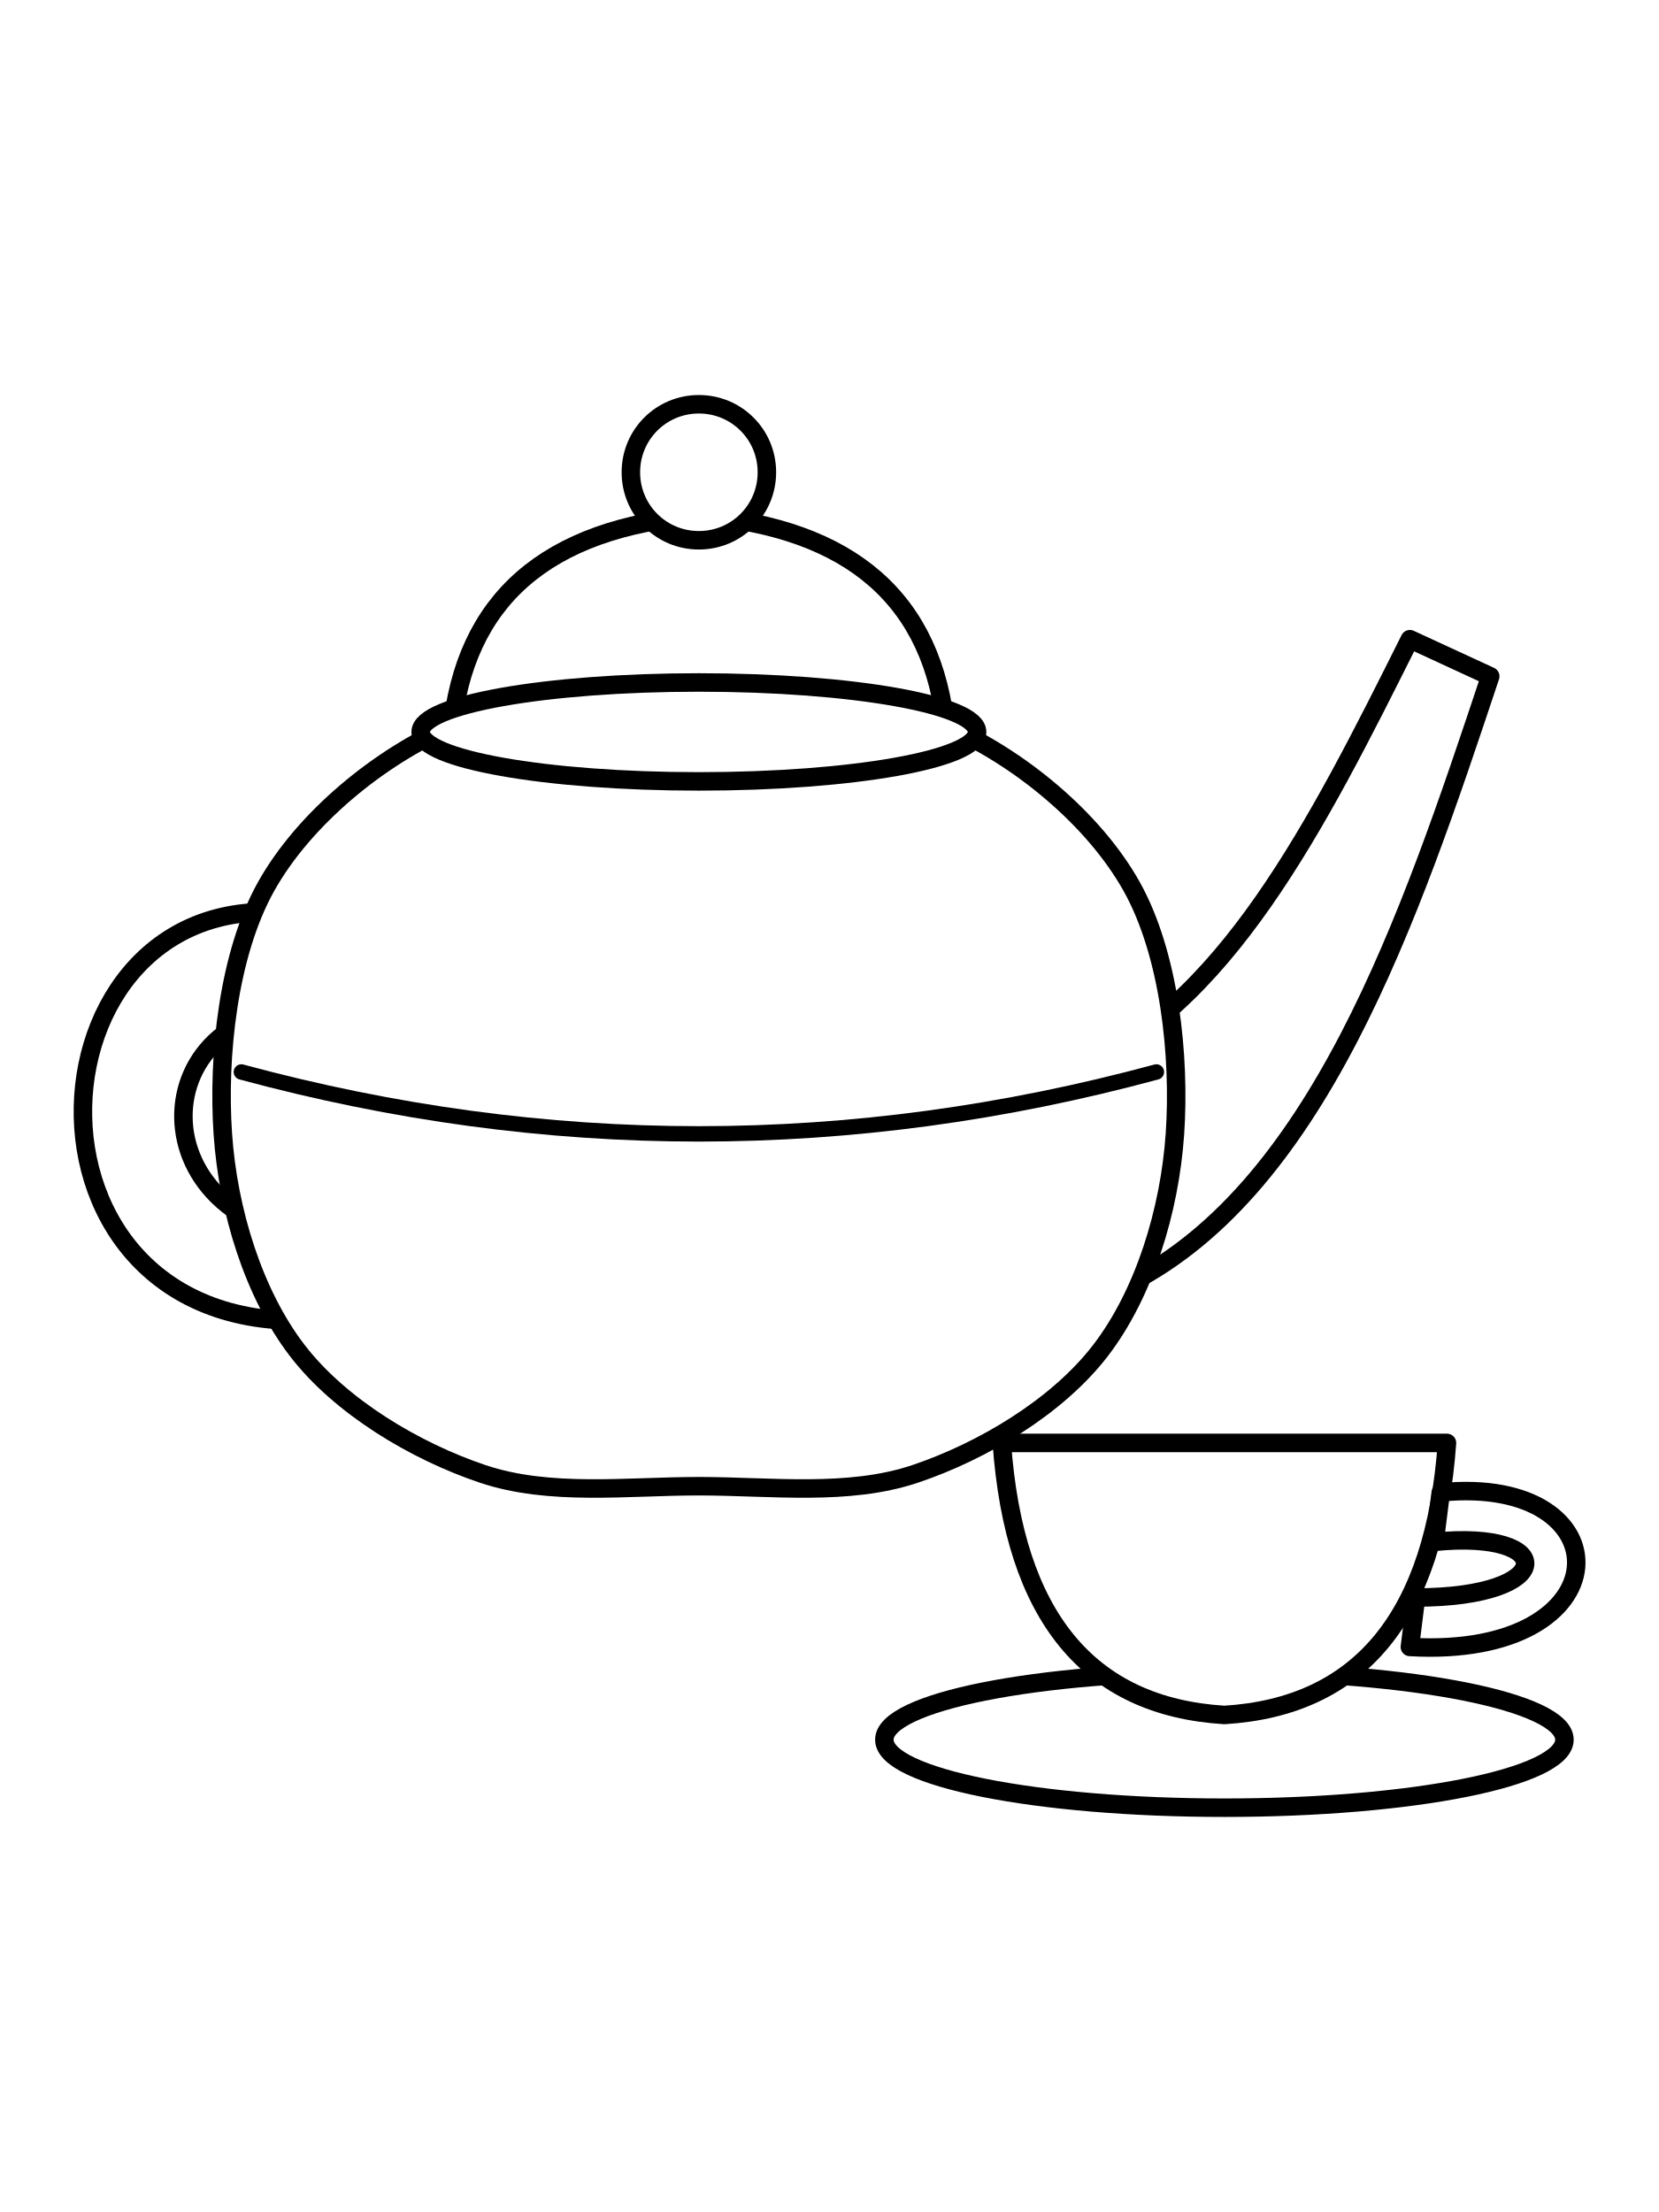
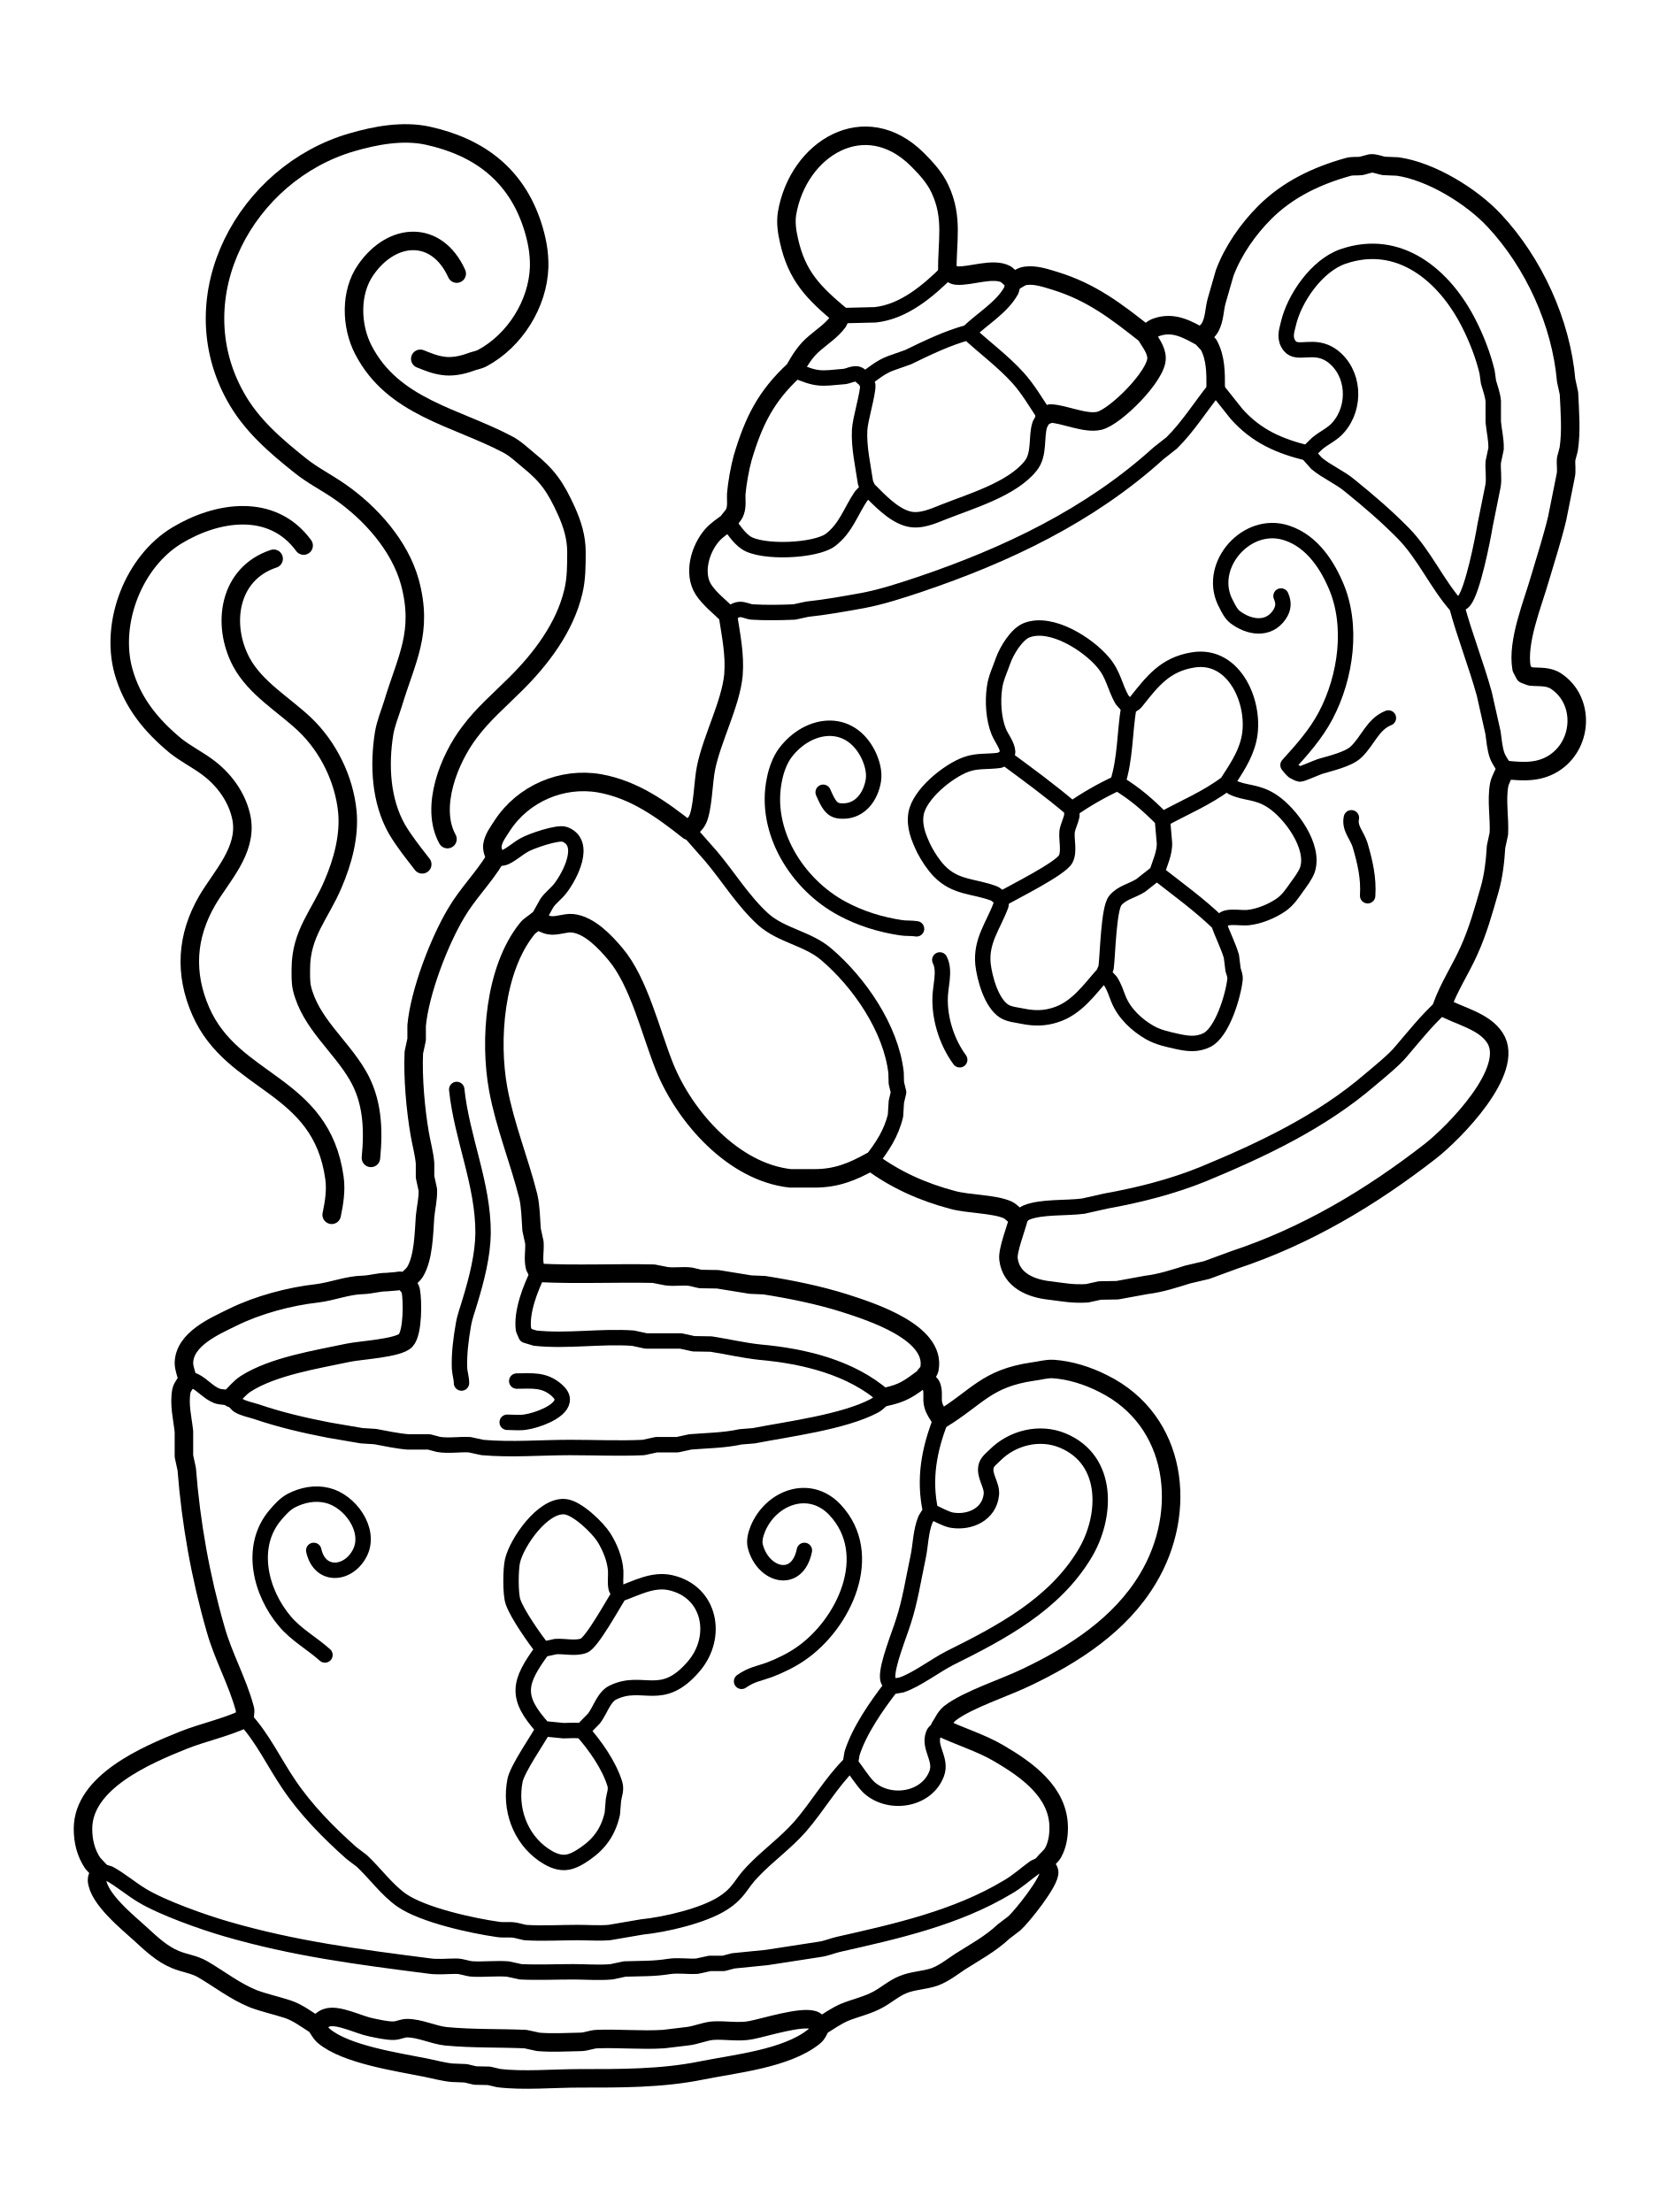
<svg xmlns="http://www.w3.org/2000/svg" version="1.1" viewBox="0 0 600 800" width="5.607in" height="7.476in" role="img" aria-label="Teatime, a picture to color">
  <rect width="600" height="800" fill="#fff" />
-   <g transform="translate(-82.64 -193.665) scale(1.118)" fill="#fff" data-bw="white" stroke="#000" stroke-width="5.982" stroke-linecap="round" stroke-linejoin="round">
-     <path d="M420 520 C470 500 500 440 530 380 L556 392 C530 470 500 560 436 590 Z" />
-     <path d="M176 470 C80 450 70 610 180 600 L184 574 C116 574 118 494 180 500 Z" />
-     <path d="M300 400 C326.7 400 356.7 398 380 408 C403.3 418 427.7 438 440 460 C452.3 482 455.7 515 454 540 C452.3 565 444 591.7 430 610 C416 628.3 391.7 642.7 370 650 C348.3 657.3 323.3 654 300 654 C276.7 654 251.7 657.3 230 650 C208.3 642.7 184 628.3 170 610 C156 591.7 147.7 565 146 540 C144.3 515 147.7 482 160 460 C172.3 438 196.7 418 220 408 C243.3 398 273.3 400 300 400 Z" />
-     <path d="M220 410 C224 367.3 250.7 344 300 340 C349.3 344 376 367.3 380 410 Z" />
-     <path d="M390 410 C390 418.8 349.7 426 300 426 C250.3 426 210 418.8 210 410 C210 401.2 250.3 394 300 394 C349.7 394 390 401.2 390 410 Z" />
-     <path d="M322 326 C322 338.2 312.2 348 300 348 C287.8 348 278 338.2 278 326 C278 313.8 287.8 304 300 304 C312.2 304 322 313.8 322 326 Z" />
-     <path fill="none" stroke-width="4.985" d="M152 520 C250.7 546.7 349.3 546.7 448 520" />
-     <path d="M580 736 C580 748.2 530.8 758 470 758 C409.2 758 360 748.2 360 736 C360 723.8 409.2 714 470 714 C530.8 714 580 723.8 580 736 Z" />
-     <path d="M398 640 L542 640 C538 696 514 725.3 470 728 C426 725.3 402 696 398 640 Z" />
-     <path d="M540 656 C600 650 600 710 530 706 L532 690 C578 690 578 668 538 672 Z" />
+   <g transform="translate(-4.461 -4.784) scale(1.014)" fill="#fff" data-bw="white" stroke="#000" stroke-width="6.599" stroke-linecap="round" stroke-linejoin="round">
+     <path fill="none" stroke-width="5.499" d="M342.3 101.7 C335.4 108.5 326.8 115.9 316.6 117 L304.3 117.3 M366 105 L365.1 108.3 C361.8 114.4 354.5 118.6 349.7 123.3 M349.7 123.3 C342.3 125.3 335.3 128.7 328.3 132.1 L321.8 134.4 C318.5 135.7 315.8 137.9 313 140 M349.7 123.3 C355.6 128.8 362.1 133.5 367.6 139.6 C371.1 143.5 374.1 148.6 377 153 M287.7 136.7 C296 140.2 296.8 139.8 305.6 139 C307.1 138.8 308.5 137.9 310.1 138.1 C311.5 138.4 311.9 139.7 313 140 M313 140 L313.9 142.1 C314.1 144.9 311.2 154.2 311 158.1 C310.7 164.4 312.2 170.7 313.1 176.9 L314 179 M438 143 L445.4 152.3 C452.5 160.3 460.6 163.8 470.7 166.3 M438 143 C432.8 149.4 428.2 156.9 422.3 162.7 L417.6 166.4 C393.1 188.6 363.4 202.7 332.3 213.2 C325.7 215.4 319 217.6 312.2 218.9 C305.5 220.1 299 221.3 292.3 222 L287.7 223 C282.8 223.2 277.6 223.3 272.7 223 C271.2 222.9 269.8 222 268.2 222.1 C266.4 222.2 265.5 223.5 264 224 M377 153 L375.3 156.1 C373.8 160.6 375.4 166.8 371.9 171 C365.3 179.2 350.6 183.5 341 187.3 C337.2 188.8 332.7 190.9 328.4 189.8 C322.9 188.4 317.8 182.8 314 179 M470.7 166.3 L474.2 162.9 C476.7 160.8 479.7 159.6 481.8 157.1 C488.2 149.7 487.5 137.5 479.5 131.6 C473.1 127 467.2 131.6 464.4 128.1 C462.4 125.5 463.2 123.1 463.9 120.3 C466 111.1 474.1 99.4 483.4 96.2 C503.4 89.3 519.6 102.9 528.3 120.1 C531 125.4 533.4 131.5 534.8 137.4 L535.3 141 C535.9 143.1 536.8 145.5 537 147.8 L537 155.2 C537.3 158.5 538.1 161.4 538 164.8 L537 169.5 C536.8 172.3 537.4 175.3 536.9 178.1 L534.1 192 C533.2 197.5 529.7 215 526.7 218.9 C526 219.9 524.8 220.1 524 221 M470.7 166.3 L474 170 C477.6 173 482.2 174.9 485.8 177.9 C492.6 183.4 498.9 188.8 505 195 C512.5 202.7 516.9 213 524 221 M314 179 L311.5 181.7 C307.8 187.2 306.1 193.1 300.6 197.3 C295.2 201.3 276.2 202.1 270.5 198.3 C267.9 196.6 265.9 193.3 264 191 M524 221 C526.8 231.4 530.9 241.7 533.8 252.2 L536.9 266 C537.3 268.7 537.5 271.7 538.4 274.2 C539.1 276.1 540.4 277.6 541.3 279.3 M407 257 C407.8 256.2 409 255.9 409.7 254.9 C415.5 247.6 420 241.7 429.9 240.1 C445 237.6 452.7 256.2 449.8 268.6 C448.4 274.5 445.2 279 442 284 M407 257 C405.5 266 405.8 275.5 403 284 M407 257 L404.6 254.3 C402 249.8 401.6 245.3 397.8 240.9 C392.4 234.5 379.4 226.1 370.6 229.5 C367 230.9 363.5 236.7 362.2 240.3 C361.1 243.5 359.5 246.7 359.1 250.1 C358.4 254.9 358.8 261.2 360.6 265.6 C361.5 267.9 363.7 270.5 363.8 272.9 C363.8 273.7 362.9 274.3 363 275 M363 275 C371 280.9 379.1 286.8 386.7 293.3 M363 275 L360.9 275.9 C356.8 276.5 352.9 275.9 348.9 277.4 C342.6 279.7 332.2 288 331.1 295.1 C330.4 299.6 332.1 303.6 334 307.6 C335.4 310.3 337.3 313.2 339.4 315.4 C345.2 321.4 351.7 320.7 358.7 323.3 C359.9 323.7 360.6 324.8 361.7 325.3 M403 284 C409.4 287.9 413.7 291.7 419 297 M403 284 C397.2 286.7 392 289.7 386.7 293.3 M442 284 L443.9 285.5 C448.5 287.8 452.6 286.8 458.2 290.5 C464.7 294.8 473.5 306.7 470.7 315 C469.9 317.1 468.3 319.2 467 321 C465.3 323.4 463.8 325.7 461.4 327.4 C458.1 329.7 453.5 331.6 449.5 332 C447 332.2 444.4 331.6 442 332.1 C440.6 332.4 440.1 333.6 439 334 M442 284 C434.9 289.4 426.8 292.7 419 297 M386.7 293.3 L386.7 295.7 C386.3 297.6 385.3 299.4 385 301.3 C384.7 304.3 385.9 308.4 384.5 311.1 C382.8 314.5 365.9 322.9 361.7 325.3 M419 297 L419.7 305.1 C420 308.6 418 312.9 417 316 M250 301 L258.1 310.2 C264.4 317.7 269.3 325.9 276.6 332.6 C283.1 338.4 292.4 339.4 299 345 C310.8 355 322.2 371.5 324 387.3 L324.1 391 L324.9 394.3 L324.1 397.7 L323.8 402.6 C322.3 409 319 413.9 315 419 M181 311 C182.1 310.7 183.3 311 184.5 310.5 C187 309.4 189 307.4 191.4 306.1 C193.8 304.7 203.4 301.4 205.8 302.3 C213.9 305.3 207.7 317.1 204.3 321.5 C202.8 323.5 200.7 324.9 199.4 326.9 L196 333 M417 316 C424.4 321.8 432.2 327.4 439 334 M417 316 L411.3 320.5 C408.2 322.5 404.6 323 402.2 325.9 C399.8 328.7 399.5 345.3 398.9 349.9 L398 352 M361.7 325.3 L361.4 327.6 C358.7 334.9 354.2 340.2 355 348.6 C355.6 353.7 358 362.5 362.6 365.4 C364.6 366.6 367 366.7 369.3 367.2 C373.3 368 377 368 380.9 366.7 C388.5 364.3 393 357.6 398 352 M439 334 C440.4 338 442.4 341.8 443.6 345.8 L444.2 350.6 C444.5 351.7 445 352.7 444.9 354 C444.3 359.7 440.4 373 434.8 375.7 C431.3 377.4 428.1 377 424.4 376.2 C420.9 375.4 417.7 374.8 414.5 373 C409.8 370.3 405.4 366.2 403.3 361 C402.5 358.9 401.8 356.7 400.5 354.7 L398 352 M518.7 363.7 C513.2 368.7 508.8 374.3 504 379.9 C501.6 382.8 496.2 387.2 493.1 389.8 C475.7 404.8 454.5 414.8 433.5 423.5 C422.4 428 410.5 431 398.8 433.1 L390.8 434.9 C385 435.7 375.8 435 370.5 437.2 C369.3 437.7 368.7 438.7 367.7 439.3 M196.3 458.7 C193.6 464.2 190.3 472.5 191.1 478.9 L192 481 L195.3 482 C206.8 483.2 218.7 481.2 230.2 482 L234.8 483 L247.2 483 L251.8 484 L258 484.1 C263.8 485 269.7 486.4 275.5 487 C291.1 488.4 308 492.4 320 503 M71.3 496.7 L73.7 497.2 C76.6 498.6 78.7 501.4 81.8 502.6 C83.3 503.1 85 503 86.7 503.3 M86.7 503.3 L89.3 505.9 C91.2 507.1 93.6 507.5 95.8 508.2 C104.3 511.1 112.9 513.1 121.7 514.8 L133.4 516.8 L138.2 517.1 C142 517.8 146.1 518.7 149.9 519 L157.4 519 L160.8 519.9 C164.4 520.5 168.3 519.8 171.9 520 L176.5 521 C186.8 521.9 197.5 521 207.7 521 C216.4 521 225.2 521.4 233.9 521 L238.5 520 L246 520 L250.6 519 C256.6 518.5 262.5 518.5 268.5 517.2 L273.3 516.8 C285.6 514.4 305.4 511.9 316.3 506.1 C317.8 505.3 318.7 504 320 503 M340 511 C335.8 521.7 333.8 532.2 336.3 543.7 M336.3 543.7 C338.6 544.7 341.4 546.4 343.8 546.9 C350.2 548 357.3 544.9 358 537.7 C358.3 534.2 355.1 530.9 356.2 527.4 C356.7 525.9 358.2 524.8 359.3 523.7 C365.5 517.5 375.2 515.1 383.4 518.5 C400.3 525.5 399.2 546 391.2 559.1 C380.3 577.1 361.5 587 343.2 596.1 C337.9 598.8 331.3 603.9 325.9 605.7 L322.3 606.3 M336.3 543.7 L334.5 546.6 C332.7 551.1 332.8 555.8 331.8 560.4 C330.2 567.9 329 575.8 326.6 583.1 C325.1 587.9 320.7 598.6 321 603.1 C321.1 604.6 322.1 605.2 322.3 606.3 M225.3 573.3 L224.2 571.3 C223.7 569.3 224.1 567.2 224 565.1 C223.8 561.1 222 556.6 219.8 553.1 C217.6 549.6 210.2 542.4 205.8 542.1 C198 541.5 188.8 554.7 187.2 561.4 C186.5 564.4 186.4 573.3 187.4 576.1 C189.1 580.8 194.9 588.9 198 593 M225.3 573.3 C231.1 571.3 237.1 567.8 243.5 569.2 C257.9 572.4 260.8 588.7 251.8 599.1 C240.4 612.4 233.8 603.3 223.2 608.3 C219.8 609.8 218.5 614.7 216.3 617.6 L212 622 M225.3 573.3 C223.2 576.6 215.4 590.8 212.6 591.7 C209.6 592.8 205.8 591.8 202.6 592 L198 593 M198 593 C189.3 604.8 188 610 198.3 621.3 M322.3 606.3 C317.1 613 310.9 621.9 308.3 630.1 L307.7 633.7 M91.7 617.7 C98.1 624.6 102.1 633.3 107.4 641.1 C113.5 650.2 121.6 658.4 129.7 665.6 L133.5 668.5 C138.2 672.9 142.4 678.8 147.7 682.5 C155.4 687.8 172.9 691.6 182.1 692.9 C184.2 693.2 186.3 692.8 188.3 693.2 L191.7 694 C197.9 694.4 204.2 694 210.4 694 C214.1 694 218 694.3 221.7 694 L233.4 692 C241.5 691.2 255.4 688 262.3 683.5 C268.2 679.7 268.5 676.7 272.8 672.3 C278.2 666.6 284.6 662.1 289.8 656.2 C296.1 648.9 300.9 640.4 307.7 633.7 M339.7 620.7 C339.1 621.7 337.7 622 337.3 623.3 C335.5 628 340.4 632.2 338.5 637.3 C334.9 646.9 321.5 648.8 314.3 642.2 C312.1 640.1 309.7 636.1 307.7 633.7 M198.3 621.3 L205.4 622 L209 621.9 L212 622 M198.3 621.3 C195.9 625.6 189 635.5 188.1 639.7 C186.1 649.8 189.8 660.3 198.2 666.2 C200.4 667.7 203 669.1 205.8 669 C208.5 668.9 211 667.3 213.2 665.8 C218.4 662.2 221.4 657.8 222.8 651.6 L223.2 646.7 C223.5 644.7 224.3 643.1 223.7 641 C221.6 634.2 216.6 627.2 212 622 M376.7 669.3 L373.4 670.8 C370.2 673.1 367.3 675.8 363.8 677.8 C345.5 688.8 323.9 693.6 303.5 698.2 C301.3 698.7 299 699.7 296.7 700 L277.9 702.9 L265.9 704.1 L262.5 705 L257.6 705 L253 706 C249.7 706.2 246.3 705.6 243 706.1 C237.4 707 232.8 706.8 227.2 707 L222.5 708 C218 708.4 213.3 708 208.8 708 C202.6 708 196.3 708.3 190.1 708 L185.5 707 C181.3 706.7 177.1 707.2 173 707 C171 706.9 169.2 706 167.1 706 C163.9 706 160.4 706.4 157.2 705.9 C132.4 702.7 109.5 699.8 85.1 692.7 C76.8 690.3 62.4 685.2 55.1 680.8 C51.1 678.4 47.4 675.2 43.4 673 L40 672" />
+     <path fill="none" stroke-width="5.499" d="M499.6 260.8 C494 263 492.2 269.1 488 273 C485.2 275.6 478.8 277 475.2 278.1 C474 278.5 468.8 280.8 468.1 280.8 C467.3 280.7 466.5 280.1 465.8 279.8 M465.8 279.8 C465 279.1 464.4 278.4 463.8 277.6 C468.8 272.1 473.7 266.6 477.2 260 C484.5 246.2 487.1 227.6 480.7 213.2 C477.1 204.9 471.2 196.7 461.9 194.4 C447.9 191.1 434.6 207.4 441.8 220.3 C442.6 221.9 443.5 223.7 444.9 224.8 C449.9 228.6 456.8 229.7 460.7 224 C462.3 221.6 462.3 219.6 461.3 217.3 M486.4 296.4 C485.6 300.1 488.4 302.6 489.5 306.1 C491.3 312.3 492.6 317.8 492.2 324.2 M339.6 347.1 C341.7 351.2 339.6 356.8 339.7 361.4 C339.7 368.8 342.3 376.7 346.7 382.7 M188.7 497.3 C194.1 497.3 198.4 496.6 202.9 500.5 C204 501.5 205.2 502.8 204.9 504.4 C204.2 508.5 195.5 511.4 192 511.9 C189.8 512.3 187.5 512 185.3 512 M167.3 393.3 C169.1 410.6 176.8 427.1 176.7 444.6 C176.6 452.5 174.4 461 172.1 468.6 C171.3 471.4 170.2 474.2 169.7 477.1 C168.8 482.2 168.1 487.7 168.3 492.8 C168.4 494.6 169 496.2 169 498 M331.3 336 C329.5 335.7 327.5 335.9 325.7 335.6 C318.4 334.5 311.3 332.3 304.8 328.8 C288.7 320.2 276.8 301.2 280.6 282.8 C281.2 279.6 282.5 275.9 284.5 273.2 C292.6 262.5 307.4 260.4 314.1 273.9 C315.4 276.6 316.4 280 315.9 283.1 C315 288.7 311.3 294 305.1 294 C303.6 294 302.2 293.8 301.1 292.7 C299.7 291.3 298.8 289.1 298 287.3" />
+     <path fill="none" stroke-width="5.499" d="M120.3 595 C115.6 590.8 110.2 587.9 106.1 583.1 C97.3 572.8 93.1 556.3 102.6 545.1 C104.2 543.2 106 541.2 108.2 540 C112.2 537.9 116.8 537 121.2 538.1 C129.1 540 136.7 550.2 132.9 558.3 C129 566.5 118.5 567.6 116.3 557.7 M268.9 604.4 C272.5 601.9 274.9 601.7 278.8 600.3 C282.5 598.9 286.6 596.9 289.8 594.7 C305.4 584.1 317.2 559.2 302.2 543.2 C293 533.5 279.3 538.9 274.7 550 C273.9 552 273.2 554.4 273.9 556.6 C276.8 566.8 288.8 570 291.3 557.7" />
+     <path fill="none" d="M342.3 101.7 C342.1 91 344.5 82.5 339.7 72.2 C337.9 68.2 334.7 64.7 331.7 61.7 C312.9 42.9 289 57.7 285.1 80.9 C284.6 84.2 285.1 87.4 285.8 90.5 C288.6 103.2 294.6 109.2 304.3 117.3 M342.3 101.7 C343.5 101.9 344.2 102.9 345.6 103 C350.4 103.4 358.7 100 363.3 102.6 L366 105 M366 105 C367.5 104.4 368.5 103.3 370.2 103.1 C373.7 102.6 377.4 103.9 380.7 104.9 C393.7 108.9 402.5 115.7 413 124 M304.3 117.3 L303.3 119.5 C301 122.6 297.9 124.6 295.1 127 C291.7 129.8 289.8 133 287.7 136.7 M413 124 C414.4 123.2 415.3 121.9 417 121.4 C423.1 119.3 428.1 122.3 433 125 M413 124 C414.4 126.4 416.9 129.4 416.9 132.4 C417.1 138.6 402.3 153.4 396.5 154.8 C391.5 156 384.1 152.4 379.1 152.2 L377 153 M433 125 C434 123.7 435.3 122.8 436.1 121.3 C437.6 118.4 437.5 115.2 438.3 112.2 L441.2 102.1 C444.2 94.1 449.5 86.5 455.5 80.5 C463.7 72.3 474 67.4 485.1 64.3 C486.7 63.8 488.3 64.1 489.9 63.9 L493.3 63 C495 62.9 496.3 63.6 498 63.9 L502.9 64.1 C514.8 65.8 529.3 74.7 537.4 83.4 C551.5 98.5 561.2 119.8 563 140.4 L564 145 C564.3 151.3 564.9 158.8 563.9 165 L563 168.4 C562.8 170.4 563.3 172.6 562.8 174.6 L559.8 189.6 C558.1 196.7 555.8 203.8 553.7 210.9 C551.1 220 545.4 233.6 547.1 243.1 L548.2 245.2 L550.3 246 C553.5 246.3 556.8 245.8 559.6 247.8 C569.4 254.5 569 269.5 559.4 276.4 C553.8 280.4 547.7 280 541.3 279.3 M433 125 L435.5 127.7 C438.1 132.5 438 137.8 438 143 M287.7 136.7 C277.6 146 273.2 154.9 269.3 168 C268.3 171.6 267.3 177.2 267 180.9 C266.9 182.9 267.3 185.1 266.6 187.1 C266.1 188.7 264.8 189.6 264 191 M264 191 C262 192.5 260.1 193.7 258.4 195.6 C254.1 200.5 251.6 209.2 255.3 215 C257.5 218.4 261.2 221.2 264 224 M264 224 C265.1 231.2 266.6 238.1 266 245.5 C265 255.8 258.3 268.2 256.2 278.7 C255.2 283.5 255.1 293.5 253.1 297.3 C252.3 298.8 251 299.7 250 301 M541.3 279.3 C540.6 281.1 539.5 282.7 539.1 284.7 C538.1 290.3 539.3 296.5 539 302.1 L538 306.7 C537.7 311.8 537.1 317.1 535.7 322 C533.6 329.3 531.5 336.9 528.3 343.9 C525.3 350.6 521.2 356.7 518.7 363.7 M250 301 C240.4 293.4 230.6 286.3 218.2 284.1 C204.8 281.8 191 287.8 183.6 299.1 C182.2 301.3 180.3 303.7 180 306.4 C179.9 308.3 180.8 309.4 181 311 M181 311 C176.9 317.8 171.2 323.4 167.2 330.2 C161 340.5 154.1 358.6 153 370.5 L153 375.5 L152 380.1 C151.6 389.1 152.6 400.3 154.1 409.1 C154.7 412.6 155.7 416.1 156 419.6 L156 424.5 L157 429.1 C157.1 432.5 156.3 435.4 156 438.7 C155.6 444.4 155.5 453.4 152.4 458.4 C151.5 459.8 150 460.7 149 462 M196 333 C197.4 333.5 198.7 334.4 200.3 334.7 C202.8 335.2 205.8 333.8 208.5 334 C214.6 334.6 220.2 340.6 223.9 345 C232.3 354.9 236.5 373 241.4 385.2 C248.6 403.1 266 422.8 286.3 425 L295 425 C302.6 425 308.4 422.7 315 419 M196 333 C194.9 334 193.3 334.8 192.4 336 C180.8 350.4 178.9 375.8 182.1 393.2 C184.5 406.2 189.6 418.6 192.8 431.3 C193.7 435.2 193.7 439.3 194 443.3 L195 447.9 C195.2 450.7 194.5 453.8 195.2 456.6 L196.3 458.7 M518.7 363.7 C524.7 367.1 533.7 368.8 537.6 374.9 C545.1 386.4 522.9 408.8 514.6 415.3 C493.4 431.8 470.3 445.6 444.6 454.1 L434.8 457.7 L428 459.3 C423.2 460.8 418.3 462.4 413.3 463 L402.9 464.9 L396.7 465 L392.1 466 C386.8 466.3 383.7 465.6 378.8 465 C372.2 464.3 365 461.4 364.1 453.8 C363.7 450.7 366.8 442.9 367.7 439.3 M315 419 C323.7 425.5 333.6 429.9 344.2 432.7 C349.6 434.2 359.3 434.1 363.9 436.3 C365.3 437 366.3 438.4 367.7 439.3 M196.3 458.7 C210 459.4 223.8 458.7 237.5 459 L242.1 459.9 C245 460.3 248 459.7 250.8 460.1 L254.2 460.9 L260.4 461 L272.1 462.9 L277 463.1 C286.5 464.6 296.4 466.6 305.6 469.5 C314.9 472.5 338.4 479.9 335.9 493 C335.6 494.4 334.4 494.9 334 496 M149 462 C149.4 463.1 150.6 463.6 150.9 465 C151.6 468.6 151.7 480 149.1 482.8 C146.5 485.6 132.8 486.3 128.6 487.2 C117.4 489.6 101.8 492 92 498.3 C90 499.6 88.4 501.6 86.7 503.3 M149 462 C147.7 462 148 461.2 145.9 461.7 L142.3 462 C139.4 462 136.8 462.9 133.9 463 C128.4 463.1 123.1 465.3 117.6 466 C107.7 467.1 96.4 470.1 87.3 474.6 C81 477.7 70.2 482.3 70 490.8 C70 492.8 70.9 494.8 71.3 496.7 M71.3 496.7 C70.7 498.1 69.5 499.1 69.1 500.8 C68.2 505.7 69.5 510.6 70 515.3 L70 524.1 L71 528.7 C72.5 548 75.9 567.1 81.3 585.8 C84 595.5 89.1 604.4 91.7 614.1 C92.1 615.4 91.5 616.4 91.7 617.7 M334 496 L336.4 498.7 C337.6 500.9 336.6 503.6 337.3 505.9 C337.9 508 339 509.2 340 511 M334 496 C328.6 500 326.6 501.6 320 503 M340 511 C353 503.1 356.2 496.3 372.9 493.9 C375.4 493.6 377.4 492.9 380 493 C386.1 493.4 392.4 495.4 397.9 498.2 C424.5 511.4 428.2 543.9 413.8 567.8 C404 584.2 387.4 594.9 370.4 603 C363 606.6 349.3 611 343.2 615.8 C341.4 617.3 340.9 619 339.7 620.7 M91.7 617.7 C84.7 621 77.1 622.5 69.8 625.4 C56.6 630.7 34 640.3 34 657 C34 661.4 35 665.6 37.5 669.3 L40 672 M339.7 620.7 C346.4 624 354.1 626.2 360.7 630.1 C370.6 635.9 382 643.9 382 656.6 C382 659.7 381.5 662.9 379.9 665.7 C379 667.1 377.7 668 376.7 669.3 M376.7 669.3 C377 670.4 378.4 671 378.6 672.3 C379.1 675.6 368.8 688.4 366.2 690.7 L362.4 693.6 C357.6 698.1 352.3 700.9 346.8 704.4 C343.8 706.4 341.2 708.5 337.8 709.8 C334.1 711.1 329.9 711.1 326.4 712.6 C323.2 713.9 320.4 716.4 317.4 718 C313.7 720 309.4 720.9 305.5 722.5 C302.6 723.8 300 725.6 297.3 727.3 M40 672 C39.9 673.1 39 673.9 39 675.3 C39.4 681.9 50 690.4 54.5 694.5 C58.2 697.9 62.2 701.7 66.9 703.6 C70.2 705 73.6 705.3 76.7 707.1 C82.7 710.6 88.1 714.9 94.7 717.6 C98.7 719.1 102.9 720 106.9 721.3 C110.6 722.5 113.8 725 117 727 M117 727 C118.4 726.2 119.3 724.9 120.9 724.4 C124.9 723 132.5 727 136.7 727.8 C139.2 728.3 142.4 729.1 145 729 C146.6 728.9 148 728.1 149.6 728.1 C154.1 728.1 158.9 730.5 163.4 731 C172.9 731.9 182.2 731.6 191.8 732 L196.4 733 C201.3 733.4 206.5 733.1 211.4 733 C213.5 733 215.2 732.1 217.3 732 C225.2 731.7 233.2 732.5 241.1 732 L249.4 731 C252.5 730.7 255.5 729.3 258.6 729 C263.1 728.7 267.9 729.7 272.3 728.8 C277.4 727.8 289.9 723.8 294.5 725.2 C295.8 725.6 296.2 726.9 297.3 727.3 M117 727 C118 728.2 118.5 729.6 119.8 730.8 C127.6 737.5 146.4 740.2 156.3 742.2 C159.3 742.8 162.5 743.7 165.6 744 L170.5 744.2 L173.9 745 L178.8 745.1 L182.2 745.9 C191 747 201.9 746 210.9 746 C225.6 746 240.3 746.1 254.6 743.2 C266.5 740.8 284.8 739 294.6 731.2 C296.1 730.1 296.3 728.6 297.3 727.3" />
+     <path fill="none" d="M167.3 102.3 C160.2 86.6 144.3 87.4 134.9 100.9 C129.2 109 129.6 121 134 129.5 C144.6 150 166.8 153.4 185.4 163.2 C188.1 164.6 190.4 166.8 192.7 168.7 C199.9 174.5 202.6 178.6 206.4 186.9 C208.5 191.6 210 196.3 210 201.6 C210 206.3 210 211.2 208.9 215.7 C205.9 228.5 197.3 239.8 188.2 248.8 C182.6 254.4 176.7 259.4 172 265.7 C164.6 275.3 157.7 292.6 164 304 M154.3 132.7 C157.1 133.8 159.4 134.8 162.4 135.2 C165.5 135.7 169.1 135 172.1 133.9 C173.6 133.3 175 133.2 176.5 132.4 C188 126.2 196.3 113.1 196.7 99.9 C196.8 94.7 195.9 90.1 194.3 85.1 C188.4 67 175.2 57.1 156.9 53.1 C148.1 51.2 138.3 53 129.8 55.5 C92.1 66.5 68.3 110.2 88.4 146.2 C94 156.3 102.5 163.6 111.4 170.7 C115.7 174.2 120.9 176.8 125.5 180 C136.5 187.6 147 199.3 150.6 212.4 C155.4 230.3 149.4 239.6 144.5 255.9 C143.4 259.4 142 262.7 141.4 266.3 C139.6 277.6 140.2 290.3 146 300.5 C148.6 304.9 151.9 309 155 313 M112.7 199.3 C101.5 184 81.9 187 67.5 195.7 C52.1 205 43.7 226.7 48.4 244 C51.5 255.2 58.2 263.4 67 270.7 C70.4 273.4 74.3 275.4 77.8 277.9 C84.2 282.4 89.2 289.2 90.6 296.9 C92.5 308.1 83.4 317.2 78.3 325.9 C70.9 338.7 70.1 351.9 76 365.4 C87.5 391.7 119 390.8 123.7 424.9 C124.3 429.3 123.6 433.7 122.7 438 M102 204 C86 209.3 83.3 227.4 90.5 240.9 C95.6 250.3 105.5 255.9 113.1 263.1 C121.5 271.1 127.2 282.7 128.3 294.3 C129.1 303 126.6 312.1 123.2 320 C118.6 330.9 111.7 337.6 111.7 350.3 C111.7 352.6 111.6 354.9 112.1 357.2 C115.1 369.6 125.7 377.5 131.9 388.1 C137.3 397.2 137.7 407.5 136.7 417.7" />
  </g>
</svg>
